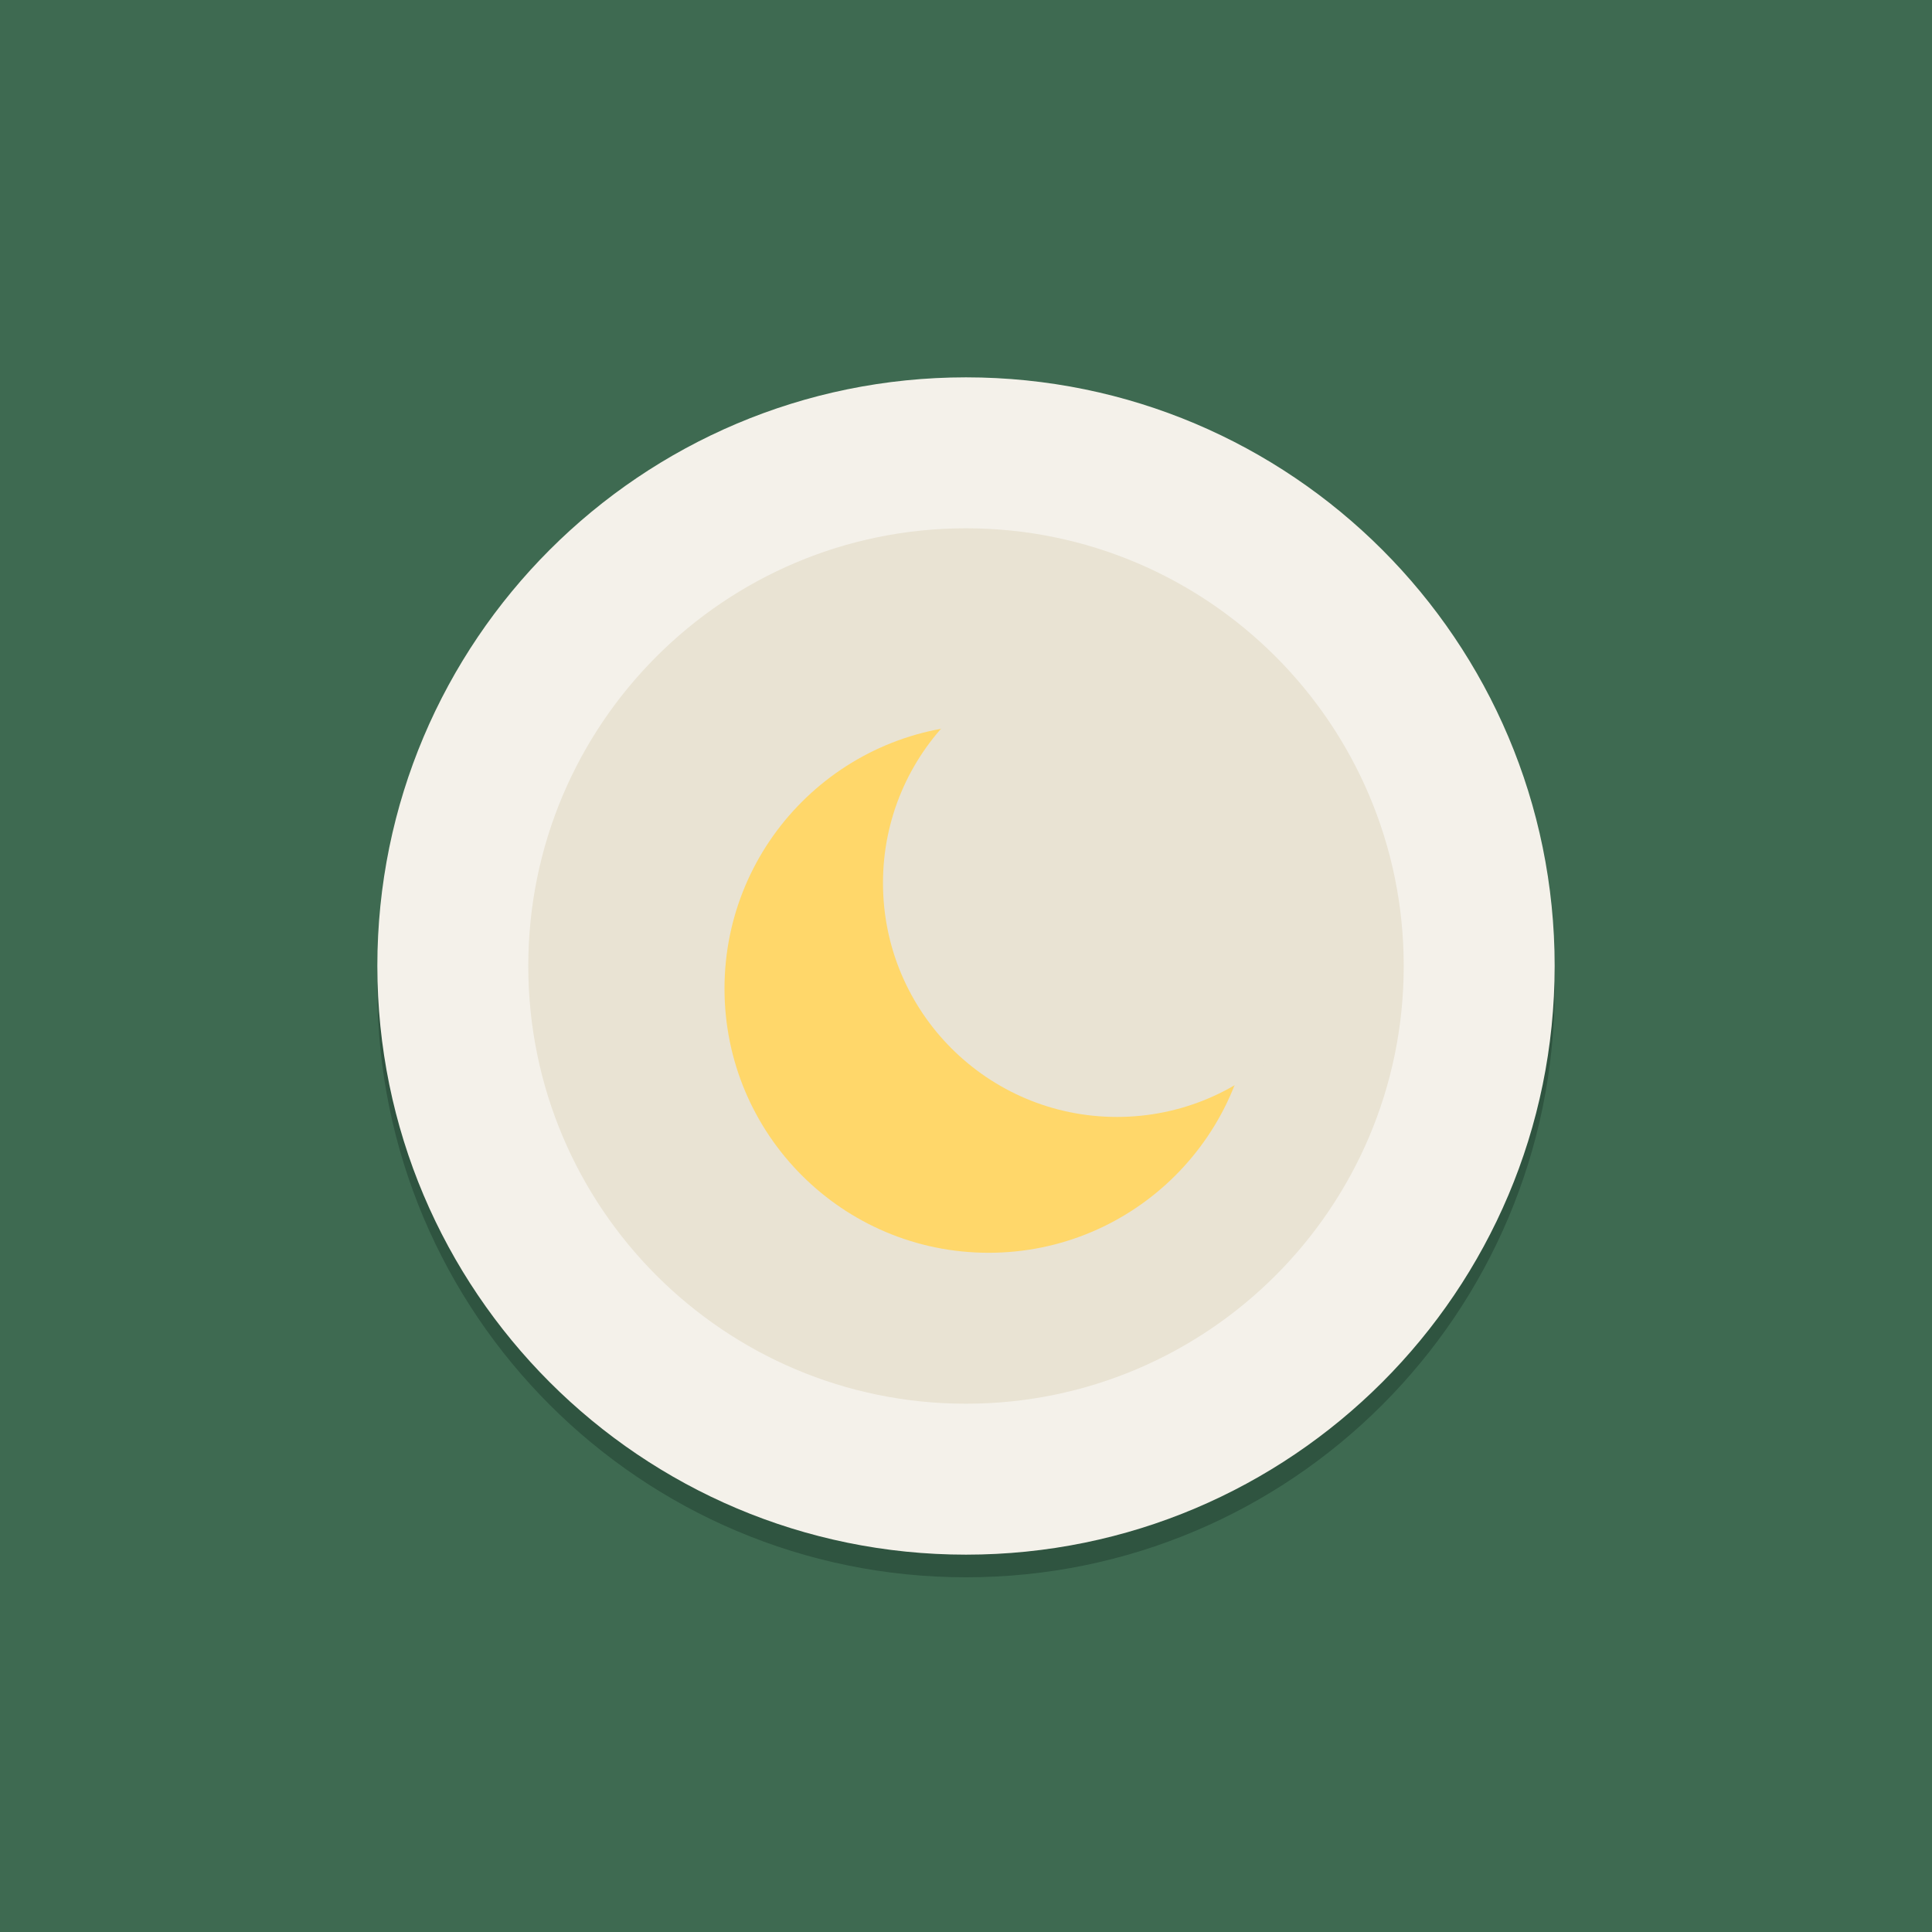
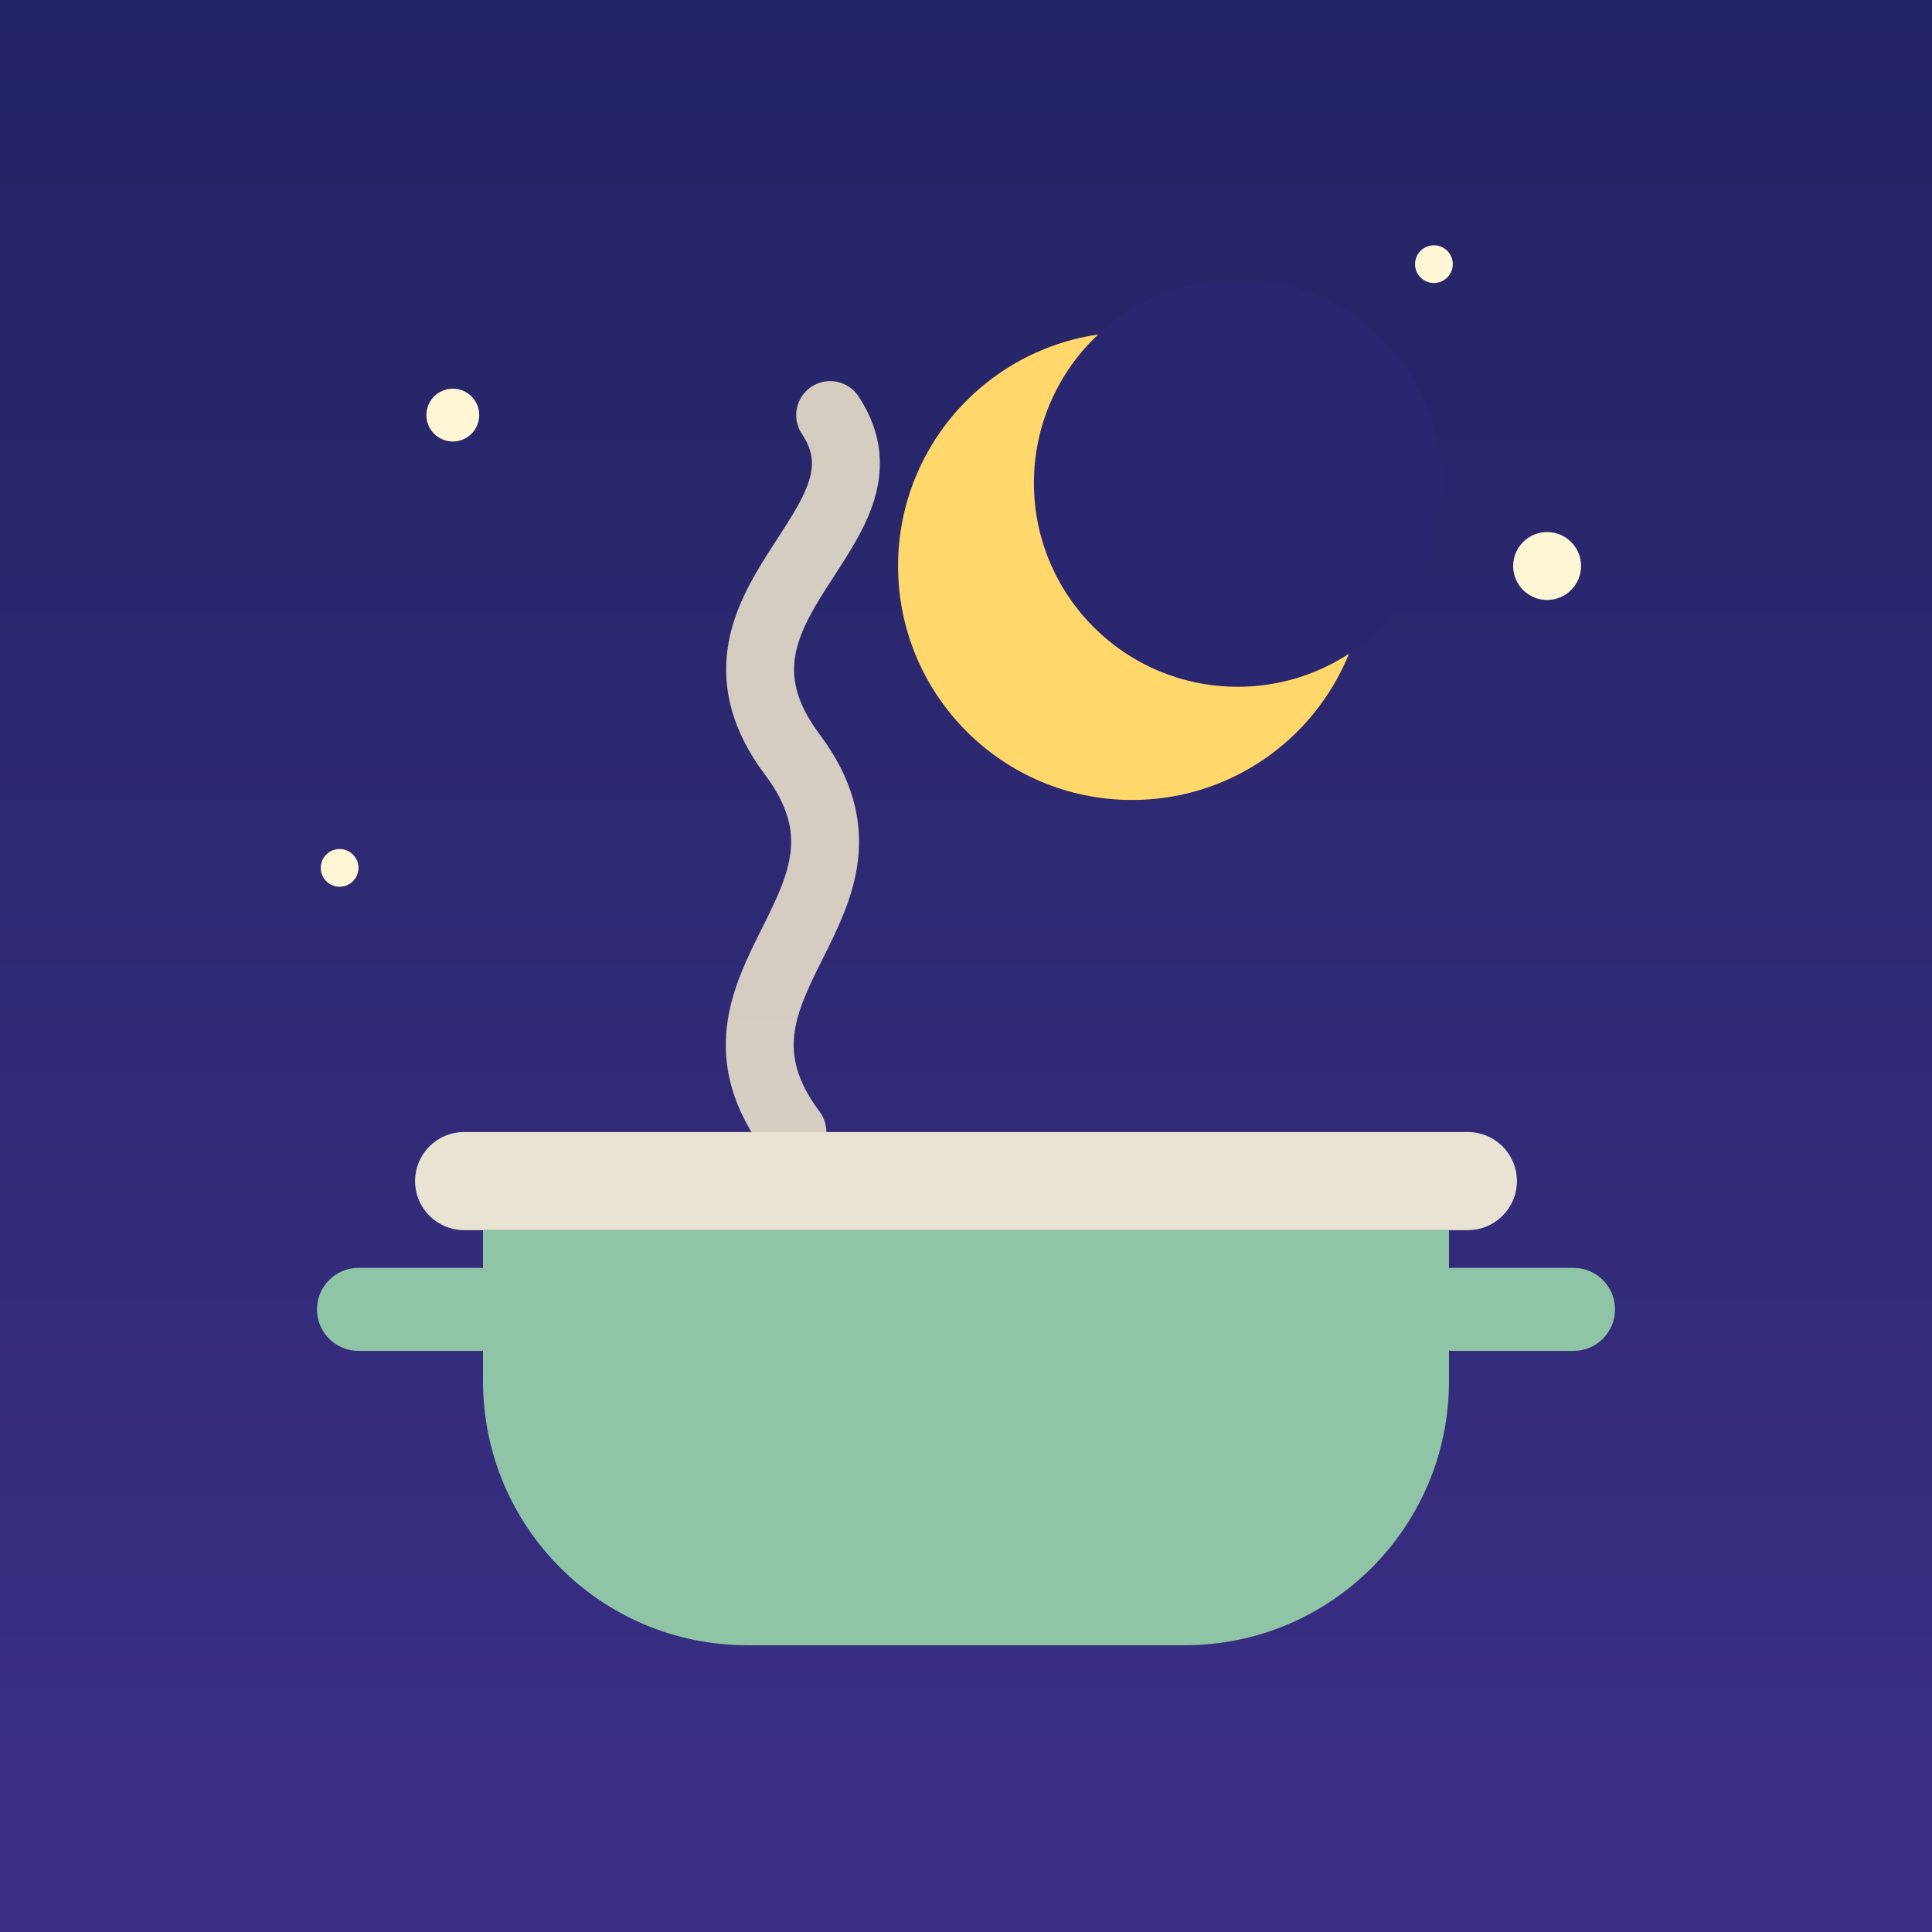
<svg xmlns="http://www.w3.org/2000/svg" viewBox="0 0 512 512">
-   <rect width="512" height="512" fill="#3e6a51" />
-   <circle cx="256" cy="262" r="156" fill="#2f5440" />
-   <circle cx="256" cy="256" r="156" fill="#f4f1ea" />
-   <circle cx="256" cy="256" r="116" fill="#e9e3d3" />
-   <circle cx="262" cy="262" r="70" fill="#ffd76a" />
-   <circle cx="296" cy="234" r="62" fill="#e9e3d3" />
+   <defs>
+     <linearGradient id="bg" x1="0" y1="0" x2="0" y2="1">
+       <stop offset="0" stop-color="#232463" />
+       <stop offset="1" stop-color="#3b2f86" />
+     </linearGradient>
+   </defs>
+   <rect width="512" height="512" fill="url(#bg)" />
+   <circle cx="120" cy="110" r="7" fill="#fff6d6" />
+   <circle cx="410" cy="150" r="9" fill="#fff6d6" />
+   <circle cx="380" cy="70" r="5" fill="#fff6d6" />
+   <circle cx="90" cy="230" r="5" fill="#fff6d6" />
+   <path d="M210 300c-30-40 30-60 0-100s30-60 10-90" fill="none" stroke="#fff6d6" stroke-width="18" stroke-linecap="round" opacity=".8" />
+   <circle cx="300" cy="150" r="62" fill="#ffd76a" />
+   <circle cx="328" cy="128" r="54" fill="#2a2770" />
+   <rect x="110" y="300" width="292" height="26" rx="13" fill="#e9e3d3" />
+   <path d="M128 326h256v40a70 70 0 0 1-70 70H198a70 70 0 0 1-70-70z" fill="#8fc4a6" />
+   <rect x="84" y="336" width="54" height="22" rx="11" fill="#8fc4a6" />
+   <rect x="374" y="336" width="54" height="22" rx="11" fill="#8fc4a6" />
</svg>
